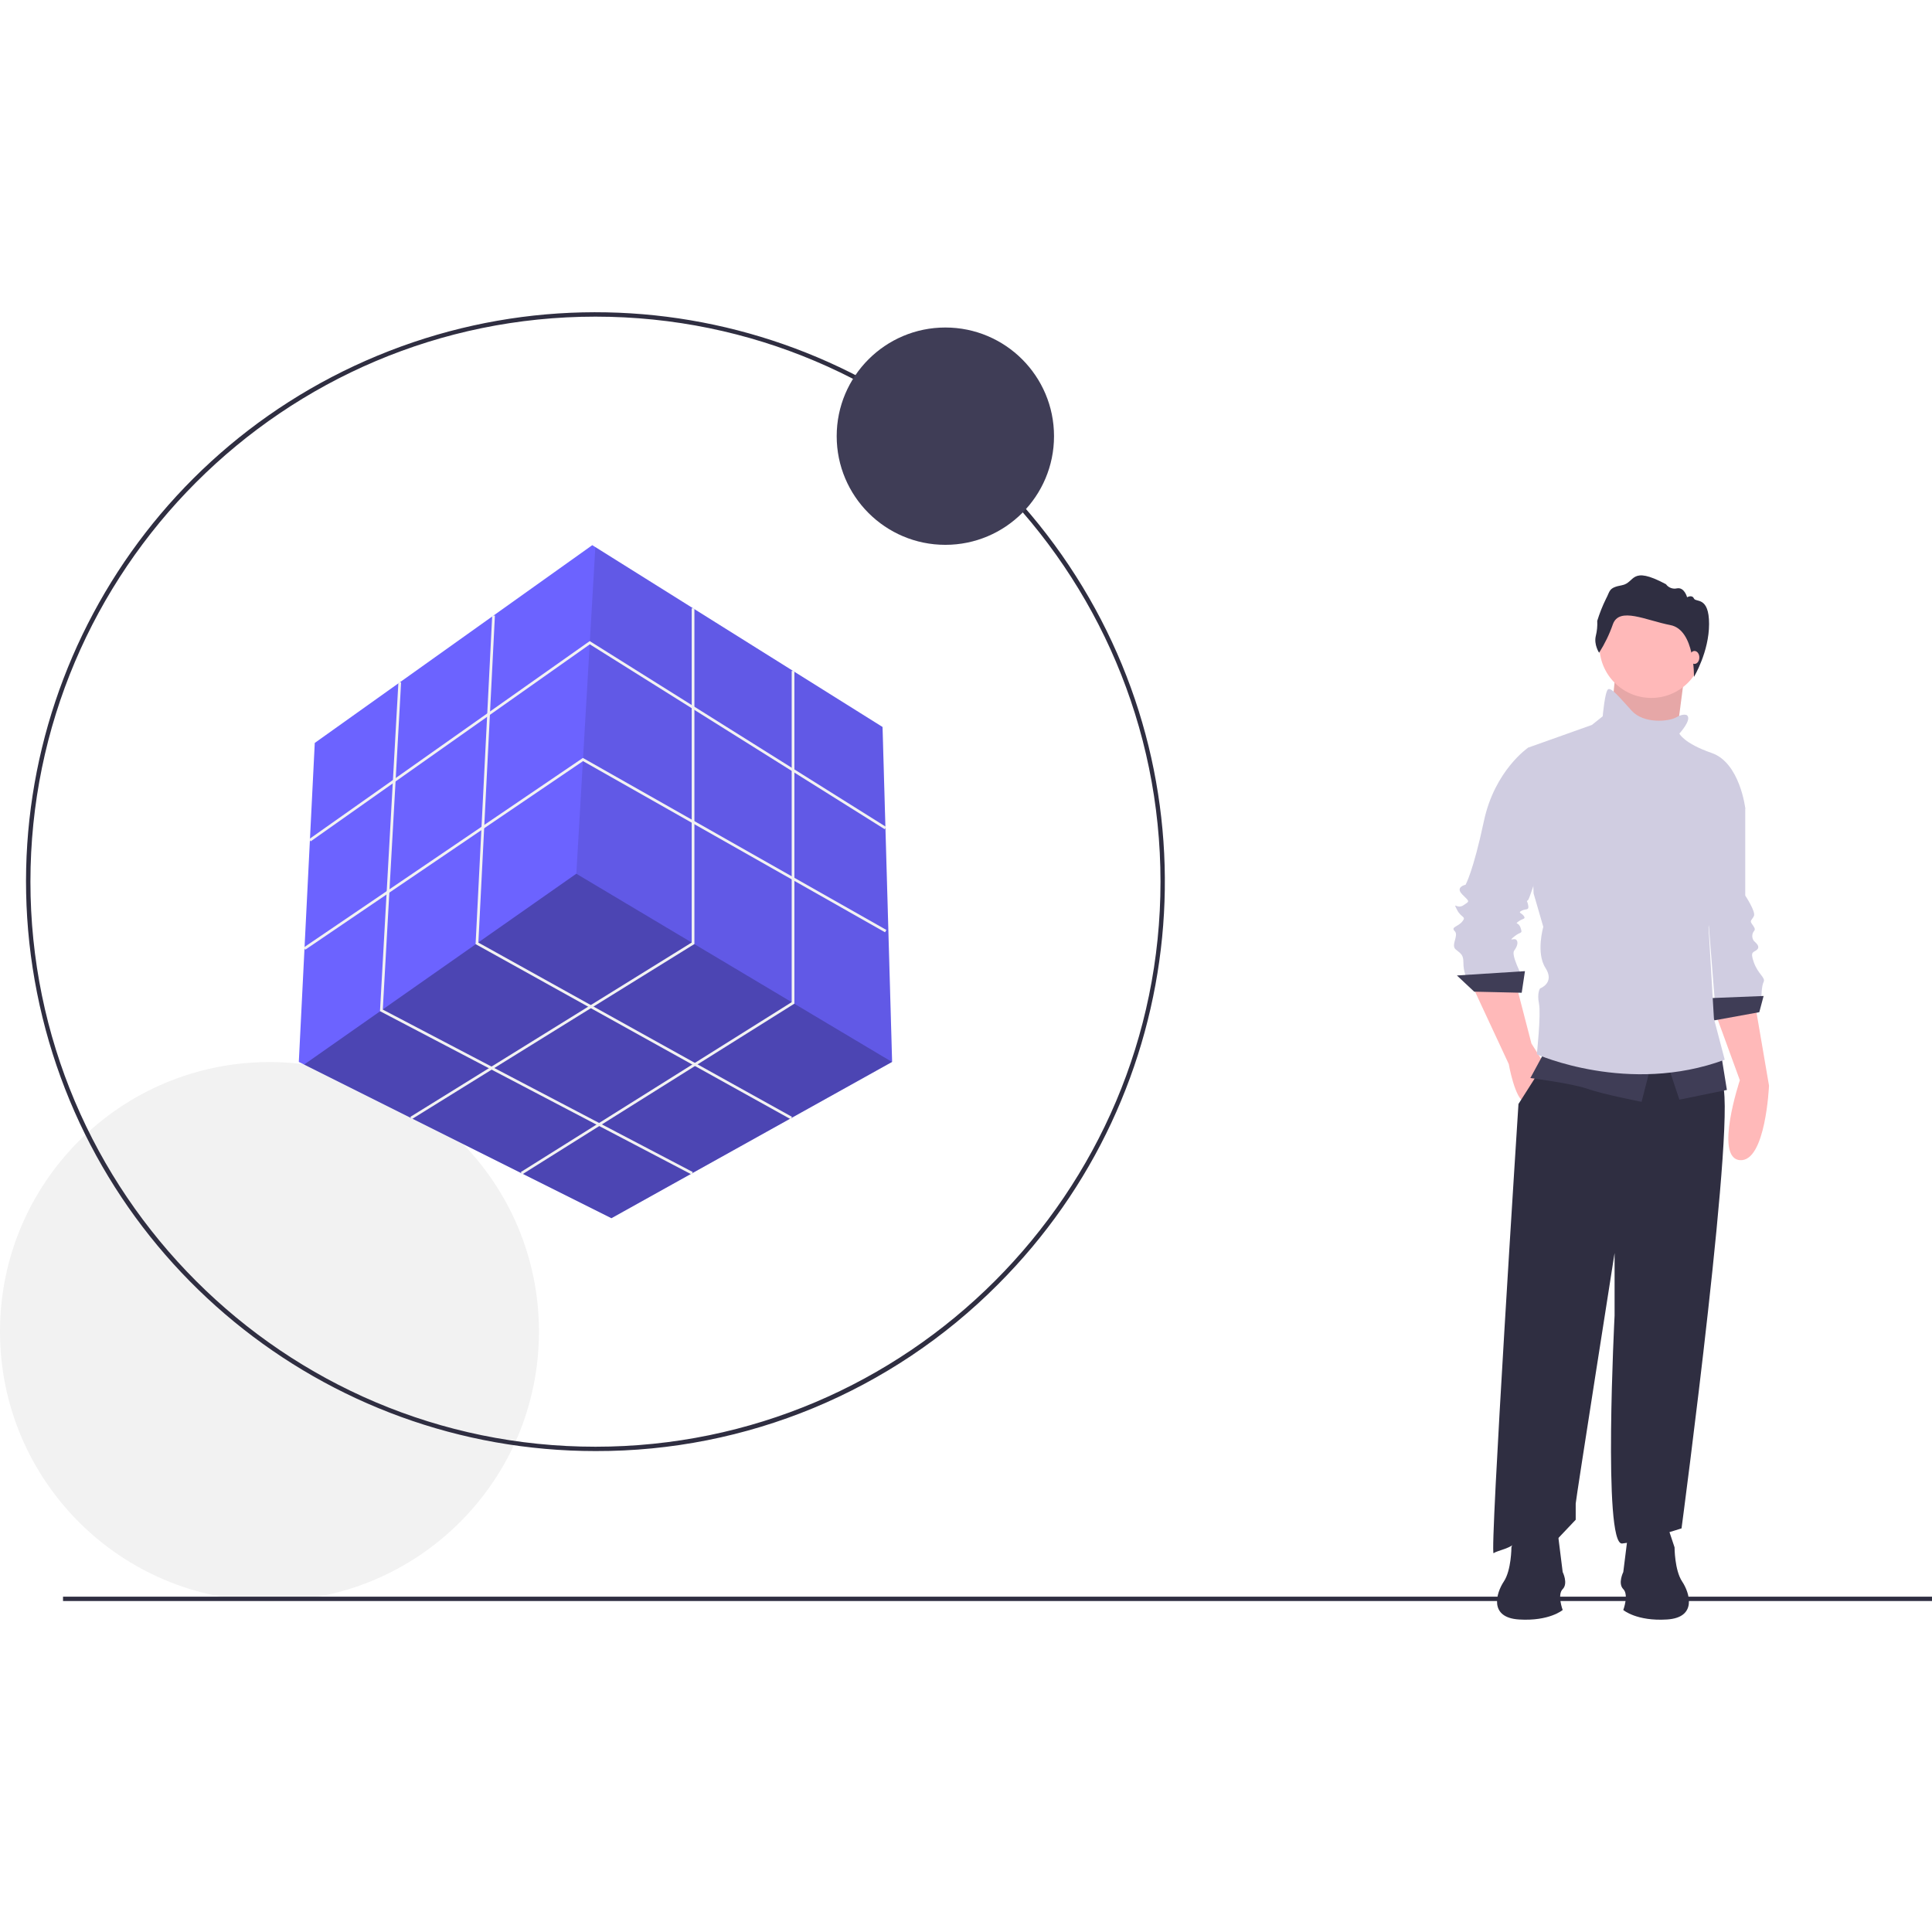
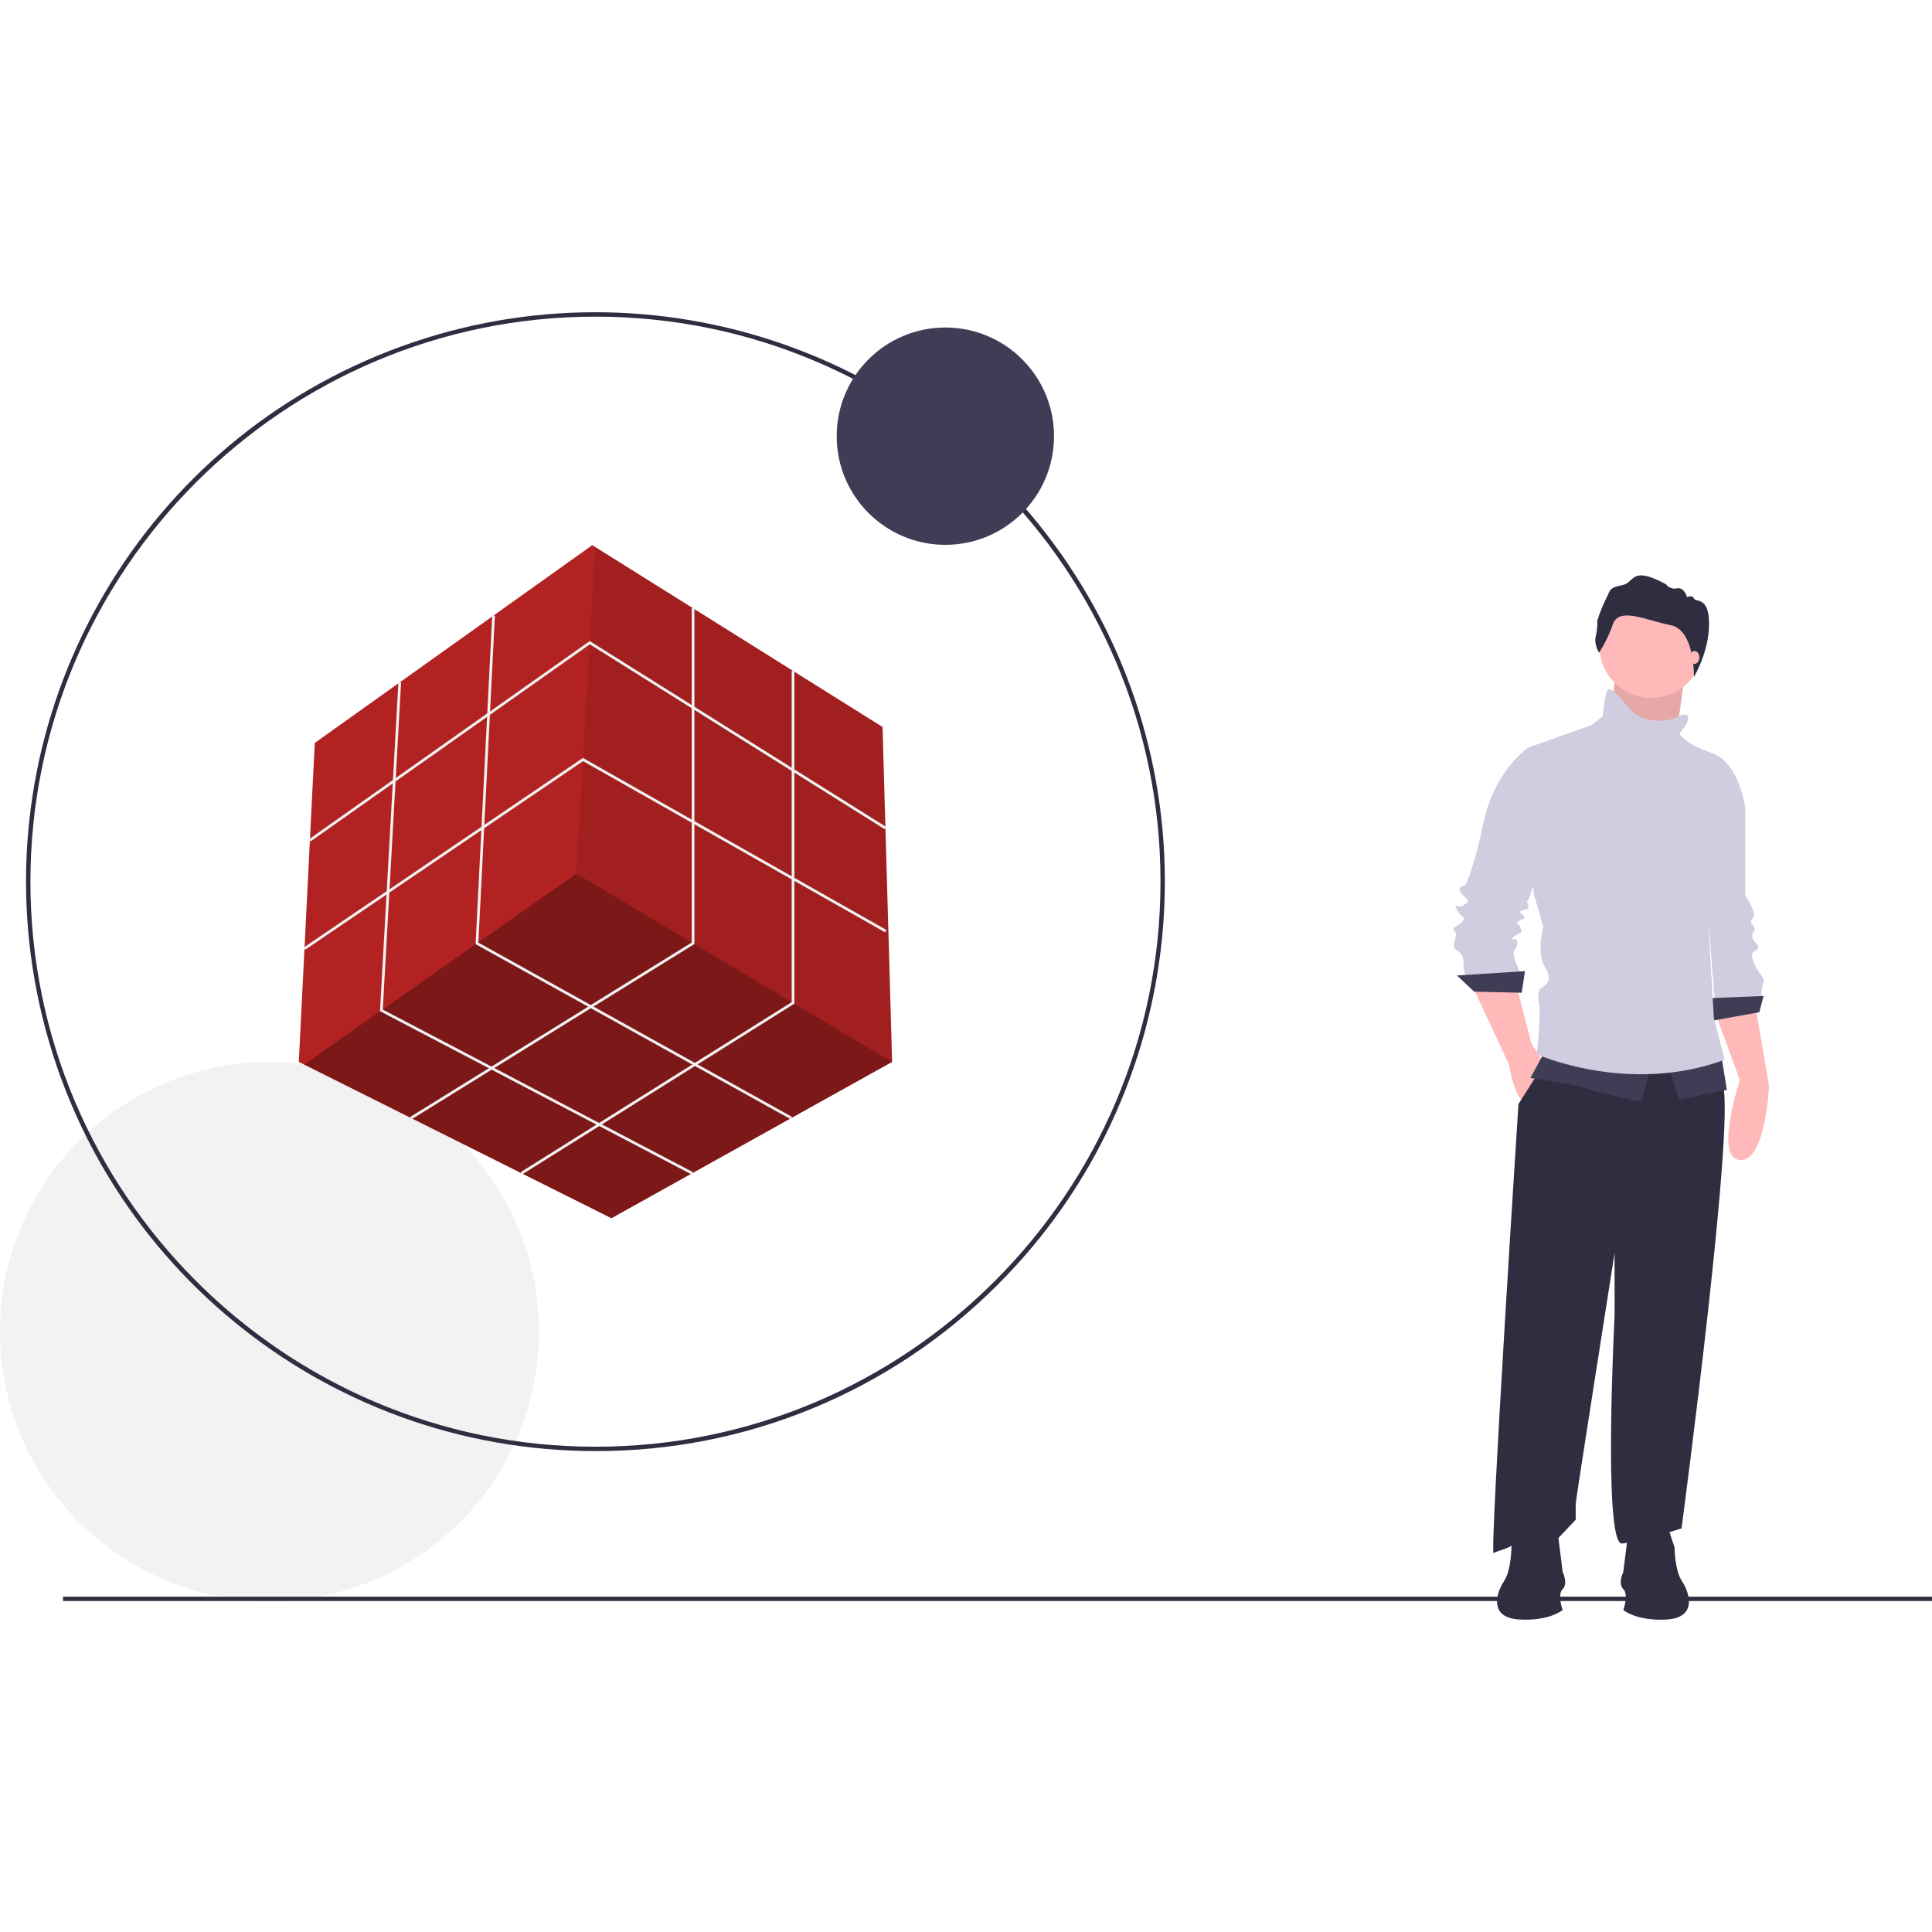
<svg xmlns="http://www.w3.org/2000/svg" id="e1d6a9e2-5d0a-4358-9625-bb79dd06fec3" data-name="Layer 1" width="400" height="400" viewBox="0 0 996 674.005">
  <circle cx="138.925" cy="525.449" r="138.925" fill="#f2f2f2" />
  <path d="M408.979,700.067a293.535,293.535,0,1,1,207.56-85.974A291.613,291.613,0,0,1,408.979,700.067Zm0-584.828c-160.62,0-291.294,130.673-291.294,291.294s130.674,291.294,291.294,291.294S700.272,567.152,700.272,406.532,569.598,115.238,408.979,115.238Z" transform="translate(-102 -112.9977)" fill="#2f2e41" />
-   <polygon points="459.908 386.443 459.875 386.46 315.201 467.019 156.779 387.808 154.049 386.443 162.271 222.003 305.334 120.05 306.913 121.037 454.975 213.781 459.908 386.443" fill="#6c63ff" />
+   <polygon points="459.908 386.443 459.875 386.46 315.201 467.019 156.779 387.808 154.049 386.443 162.271 222.003 305.334 120.05 306.913 121.037 454.975 213.781 459.908 386.443" fill="#b22222" />
  <polygon points="459.875 386.46 315.201 467.019 156.779 387.808 297.112 289.424 459.875 386.46" opacity="0.3" />
  <polygon points="459.908 386.443 297.112 289.424 306.913 121.037 454.975 213.781 459.908 386.443" opacity="0.1" />
  <polygon points="160.165 272.745 159.361 271.607 304.021 169.5 456.834 265.309 456.094 266.49 304.066 171.173 160.165 272.745" fill="#f2f2f2" />
  <polygon points="157.361 328.61 156.579 327.458 300.505 229.743 300.882 229.957 456.963 318.417 456.275 319.629 300.571 231.382 157.361 328.61" fill="#f2f2f2" />
  <polygon points="212.276 415.965 211.542 414.781 356.595 324.9 356.595 152.594 357.988 152.594 357.988 325.676 212.276 415.965" fill="#f2f2f2" />
  <polygon points="269.209 444.428 268.469 443.248 408.138 355.645 408.138 184.879 409.531 184.879 409.531 356.416 269.209 444.428" fill="#f2f2f2" />
  <polygon points="407.612 415.982 245.176 325.73 245.199 325.296 253.75 156.281 255.141 156.352 246.612 324.933 408.289 414.764 407.612 415.982" fill="#f2f2f2" />
  <polygon points="356.507 444.455 195.895 360.288 195.92 359.841 205.388 190.742 206.779 190.82 197.337 359.471 357.154 443.221 356.507 444.455" fill="#f2f2f2" />
  <circle cx="487.357" cy="63.861" r="56.018" fill="#3f3d56" />
  <rect x="32.49" y="662.133" width="963.51" height="2.241" fill="#2f2e41" />
  <path d="M986.137,473.812l12.805,35.073s-13.361,40.084,0,41.197S1013.973,511.669,1013.973,511.669l-7.237-42.311Z" transform="translate(-102 -112.9977)" fill="#ffb9b9" />
  <path d="M992.261,359.128l9.464,9.464v45.094s5.567,8.351,4.454,10.578-2.227,2.227-1.113,3.897,2.227,2.784,1.113,3.897a4.175,4.175,0,0,0,0,5.01c1.113,1.113,3.34,2.784,1.67,4.454s-3.897.557-1.67,6.681,6.124,7.794,5.01,10.021-1.113,7.794-1.113,7.794l-23.939,3.34-5.01-62.909Z" transform="translate(-102 -112.9977)" fill="#d0cde1" />
  <polygon points="909.189 352.464 881.353 353.577 882.467 365.268 906.963 360.814 909.189 352.464" fill="#3f3d56" />
  <polygon points="832.641 187.953 829.3 221.357 863.26 226.367 865.765 207.16 868.271 187.953 832.641 187.953" fill="#ffb9b9" />
  <polygon points="832.641 187.953 829.3 221.357 863.26 226.367 865.765 207.16 868.271 187.953 832.641 187.953" opacity="0.1" />
  <path d="M860.875,459.894l18.928,40.64s3.34,18.928,8.351,19.485,10.021-19.485,10.021-19.485L891.495,489.957l-7.794-30.063Z" transform="translate(-102 -112.9977)" fill="#ffb9b9" />
  <path d="M900.402,496.638l-15.588,24.496S869.783,754.398,872.01,752.728s9.464-2.227,12.248-6.681,20.042,0,20.042,0l10.021-10.578V727.119c0-1.67,20.042-129.159,20.042-129.159V630.25s-6.124,118.581,3.897,117.468,30.619-7.794,30.619-7.794,29.506-221.574,20.599-229.925-12.805-27.279-12.805-27.279Z" transform="translate(-102 -112.9977)" fill="#2f2e41" />
  <circle cx="851.291" cy="172.087" r="26.722" fill="#ffb9b9" />
  <path d="M893.722,339.643l-3.897-2.227s-17.258,11.691-22.825,37.857-9.464,32.846-9.464,32.846-5.567,1.113-1.67,5.01,3.897,3.34.557,5.567-5.567-2.227-3.34,2.227,5.01,3.34,2.784,6.124-6.124,2.784-3.897,5.01-2.227,7.237.557,9.464,3.897,2.784,3.897,6.681a19.714,19.714,0,0,0,1.113,6.681h28.949s-5.567-10.578-3.897-12.805,2.227-4.454,1.113-5.567-4.454,1.113-1.113-1.67,4.454-1.113,3.34-4.454-3.34-1.67-1.113-3.34,3.897-1.113,2.784-2.784-3.34-1.67-1.113-2.784,3.897,0,3.34-2.784-1.113-1.67,0-2.784,12.805-38.97,12.805-40.084S893.722,339.643,893.722,339.643Z" transform="translate(-102 -112.9977)" fill="#d0cde1" />
  <polygon points="786.155 339.659 751.081 341.886 759.989 350.237 784.485 350.794 786.155 339.659" fill="#3f3d56" />
  <path d="M898.176,494.411,890.938,507.772s21.712,2.784,29.506,5.567,27.836,6.681,27.836,6.681l5.01-19.485Z" transform="translate(-102 -112.9977)" fill="#3f3d56" />
  <polygon points="859.641 387.537 865.765 405.909 890.261 400.898 887.477 383.64 859.641 387.537" fill="#3f3d56" />
  <path d="M971.662,320.715s-1.67-1.113-5.567,1.113-16.702,3.34-22.825-3.34S932.692,306.24,931.022,307.353s-2.784,13.918-2.784,13.918l-5.567,4.454L889.825,337.416l2.784,75.157,5.01,17.258s-3.897,13.361,1.113,21.155-2.784,10.578-2.784,10.578-1.67,2.227-.557,7.794-1.113,26.166-1.113,26.166,47.321,21.155,96.869,2.784l-5.567-21.155-2.784-47.321s2.784-7.794,2.227-11.134,16.702-50.105,16.702-50.105-2.784-23.382-17.258-28.393-16.702-10.021-16.702-10.021S974.446,322.942,971.662,320.715Z" transform="translate(-102 -112.9977)" fill="#d0cde1" />
  <path d="M926.383,288.508s-2.775-4.162-1.708-8.645a26.202,26.202,0,0,0,.747-7.791A77.116,77.116,0,0,1,929.905,260.758c2.241-4.056,1.174-5.763,8.218-7.044s4.162-10.46,22.734-.534a5.446,5.446,0,0,0,5.657,2.135c3.842-.747,5.23,4.589,5.23,4.589s2.562-1.494,3.522.64,7.81-1.281,7.81,13.127-7.794,27.279-7.794,27.279.571-24.237-12.13-26.692-26.362-9.606-29.671-.427A69.972,69.972,0,0,1,926.383,288.508Z" transform="translate(-102 -112.9977)" fill="#2f2e41" />
  <ellipse cx="873.559" cy="177.933" rx="2.505" ry="3.34" fill="#ffb9b9" />
  <path d="M961.363,737.951l3.915,11.746s0,11.746,3.915,17.619,7.831,18.598-7.831,19.577-22.513-4.894-22.513-4.894,2.936-7.831,0-10.767,0-8.809,0-8.809l2.936-23.492Z" transform="translate(-102 -112.9977)" fill="#2f2e41" />
  <path d="M885.093,737.951,881.178,749.697s0,11.746-3.915,17.619-7.831,18.598,7.831,19.577,22.513-4.894,22.513-4.894-2.936-7.831,0-10.767,0-8.809,0-8.809l-2.936-23.492Z" transform="translate(-102 -112.9977)" fill="#2f2e41" />
</svg>
